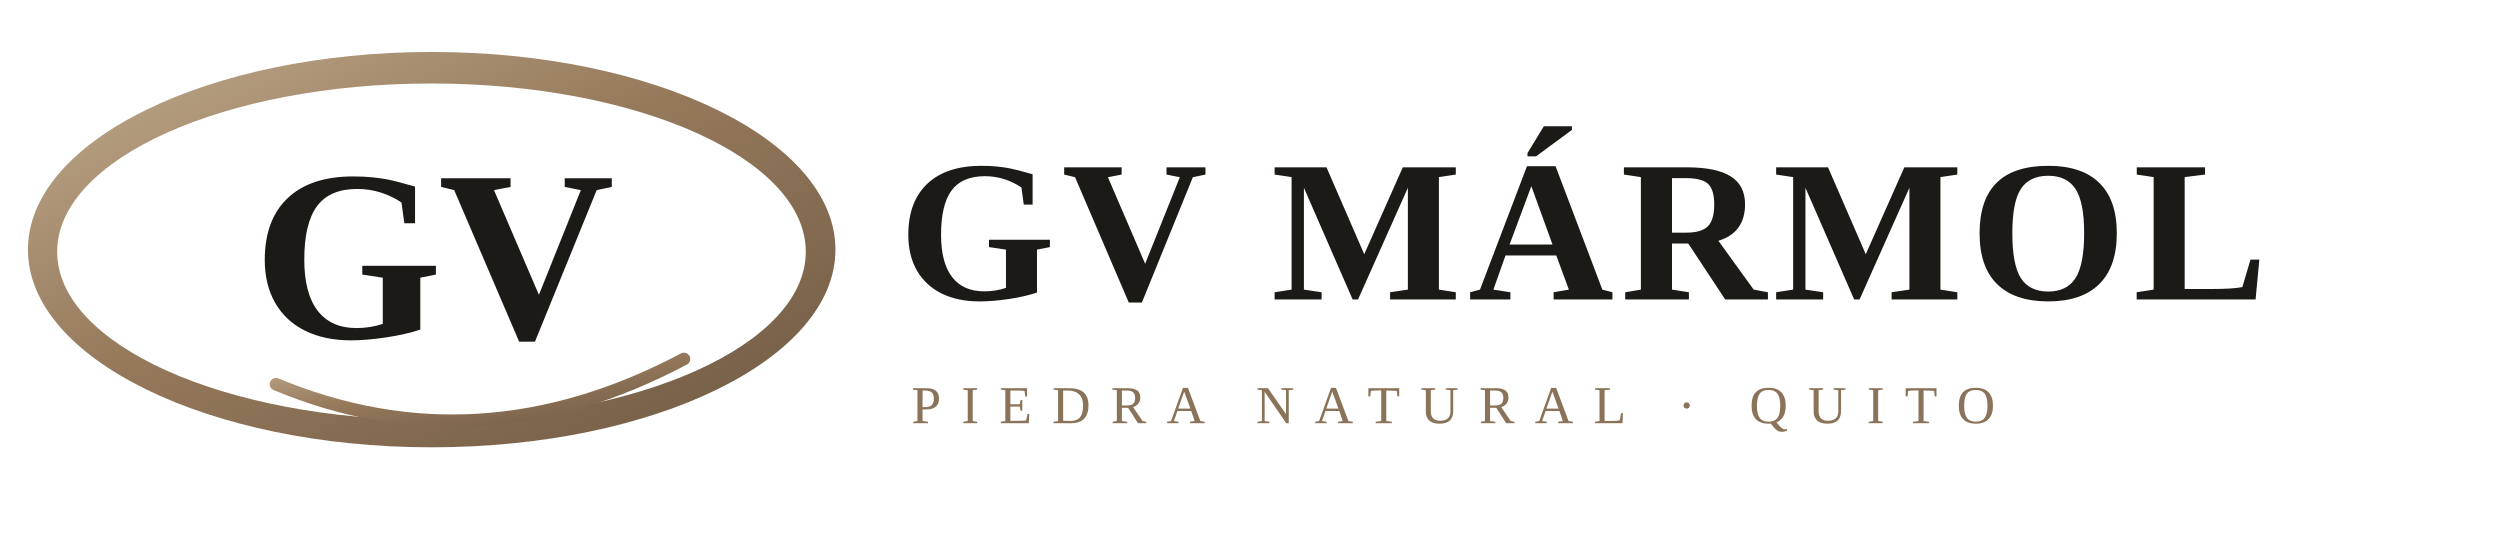
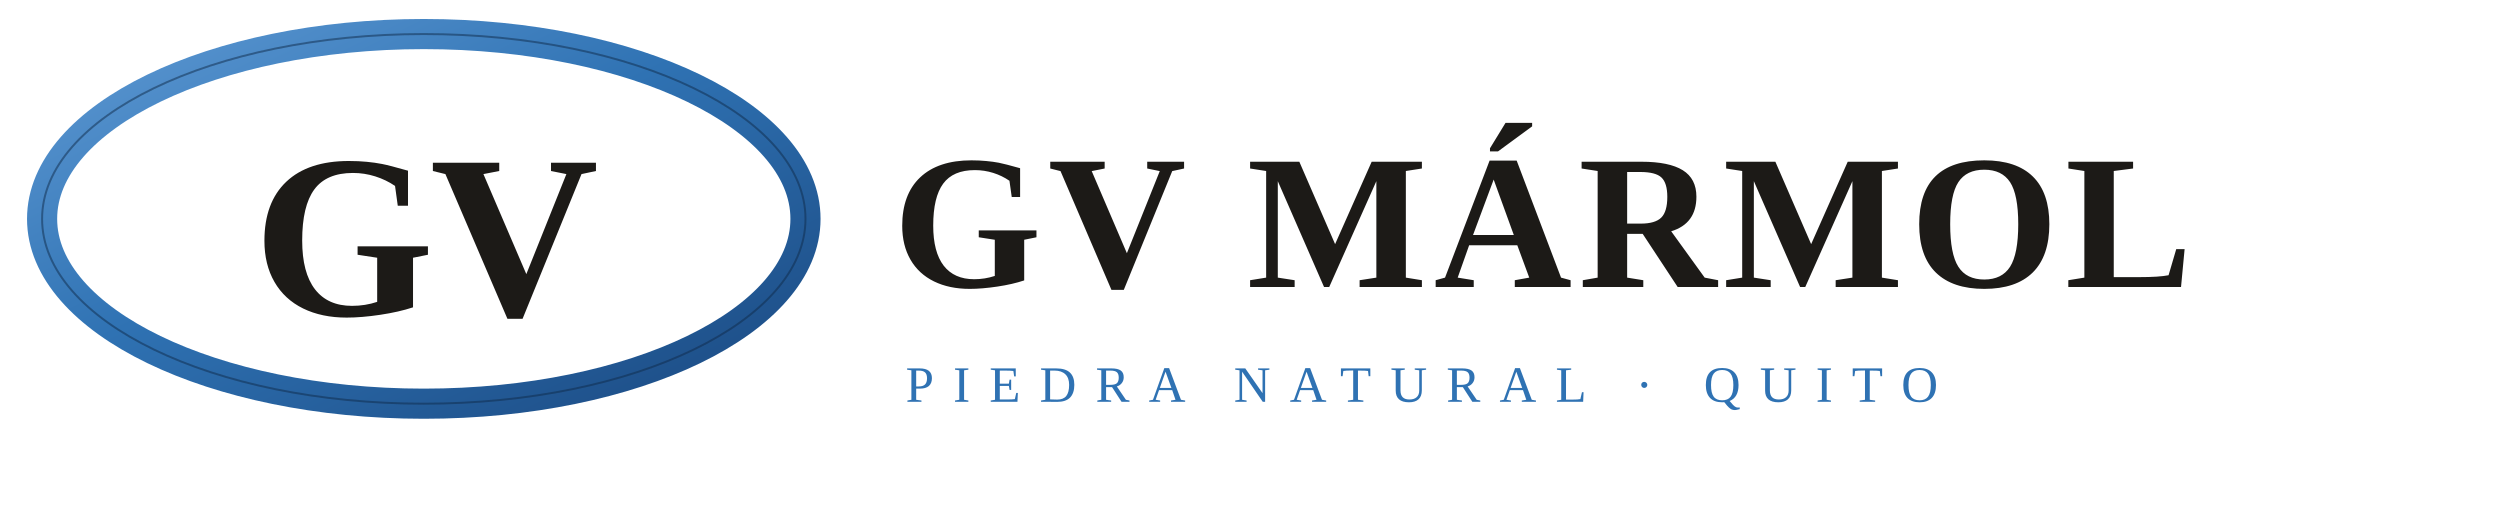
- <svg xmlns="http://www.w3.org/2000/svg" width="384" height="84" viewBox="0 0 384 84" role="img" aria-label="GV MÁRMOL">
+ <svg xmlns="http://www.w3.org/2000/svg" width="392" height="82" viewBox="0 0 392 82" role="img" aria-label="GV MÁRMOL">
  <defs>
-     <linearGradient id="br" x1="0" y1="0" x2="1" y2="1">
-       <stop offset="0" stop-color="#c1ab8e" />
-       <stop offset=".45" stop-color="#95795b" />
-       <stop offset="1" stop-color="#6f5a44" />
+     <linearGradient id="blue" x1="0" y1="0" x2="1" y2="1">
+       <stop offset="0" stop-color="#5f9ad4" />
+       <stop offset=".45" stop-color="#2f72b3" />
+       <stop offset="1" stop-color="#1a4880" />
+     </linearGradient>
+     <linearGradient id="silver" x1="0" y1="0" x2="0" y2="1">
+       <stop offset="0" stop-color="#ffffff" />
+       <stop offset="1" stop-color="#c6d3e4" />
    </linearGradient>
  </defs>
-   <g transform="translate(-8 -3) scale(0.323)">
-     <path fill="url(#br)" fill-rule="evenodd" d="M230 34a192 94 0 1 0 .1 0zM230 49a178 80 0 1 1 -.1 0z" />
-     <path fill="none" stroke="url(#br)" stroke-width="6" stroke-linecap="round" d="M156 192 Q252 232 350 180" />
-     <text x="231" y="170" text-anchor="middle" font-family="Georgia,'Times New Roman',serif" font-weight="700" font-size="116" letter-spacing="-2" fill="#1c1a17">GV</text>
+   <g transform="translate(-6 -6) scale(0.315)">
+     <ellipse cx="230" cy="128" rx="190" ry="92" fill="none" stroke="url(#blue)" stroke-width="15" />
+     <ellipse cx="230" cy="128" rx="190" ry="92" fill="none" stroke="#0e2a49" stroke-width="1" opacity=".5" />
+     <text x="231" y="176" text-anchor="middle" font-family="Georgia,'Times New Roman',serif" font-weight="700" font-size="116" letter-spacing="-2" fill="#1c1a17">GV</text>
  </g>
  <g font-family="Georgia,'Times New Roman',serif">
-     <text x="138" y="46" font-size="31" font-weight="700" letter-spacing="1" fill="#1c1a17">GV MÁRMOL</text>
-     <text x="140" y="65" font-size="8.2" letter-spacing="3.1" fill="#8a7359">PIEDRA NATURAL · QUITO</text>
+     <text x="140" y="45" font-size="30" font-weight="700" letter-spacing="1" fill="#1c1a17">GV MÁRMOL</text>
+     <text x="142" y="63" font-size="8" letter-spacing="3" fill="#2f72b3">PIEDRA NATURAL · QUITO</text>
  </g>
</svg>
